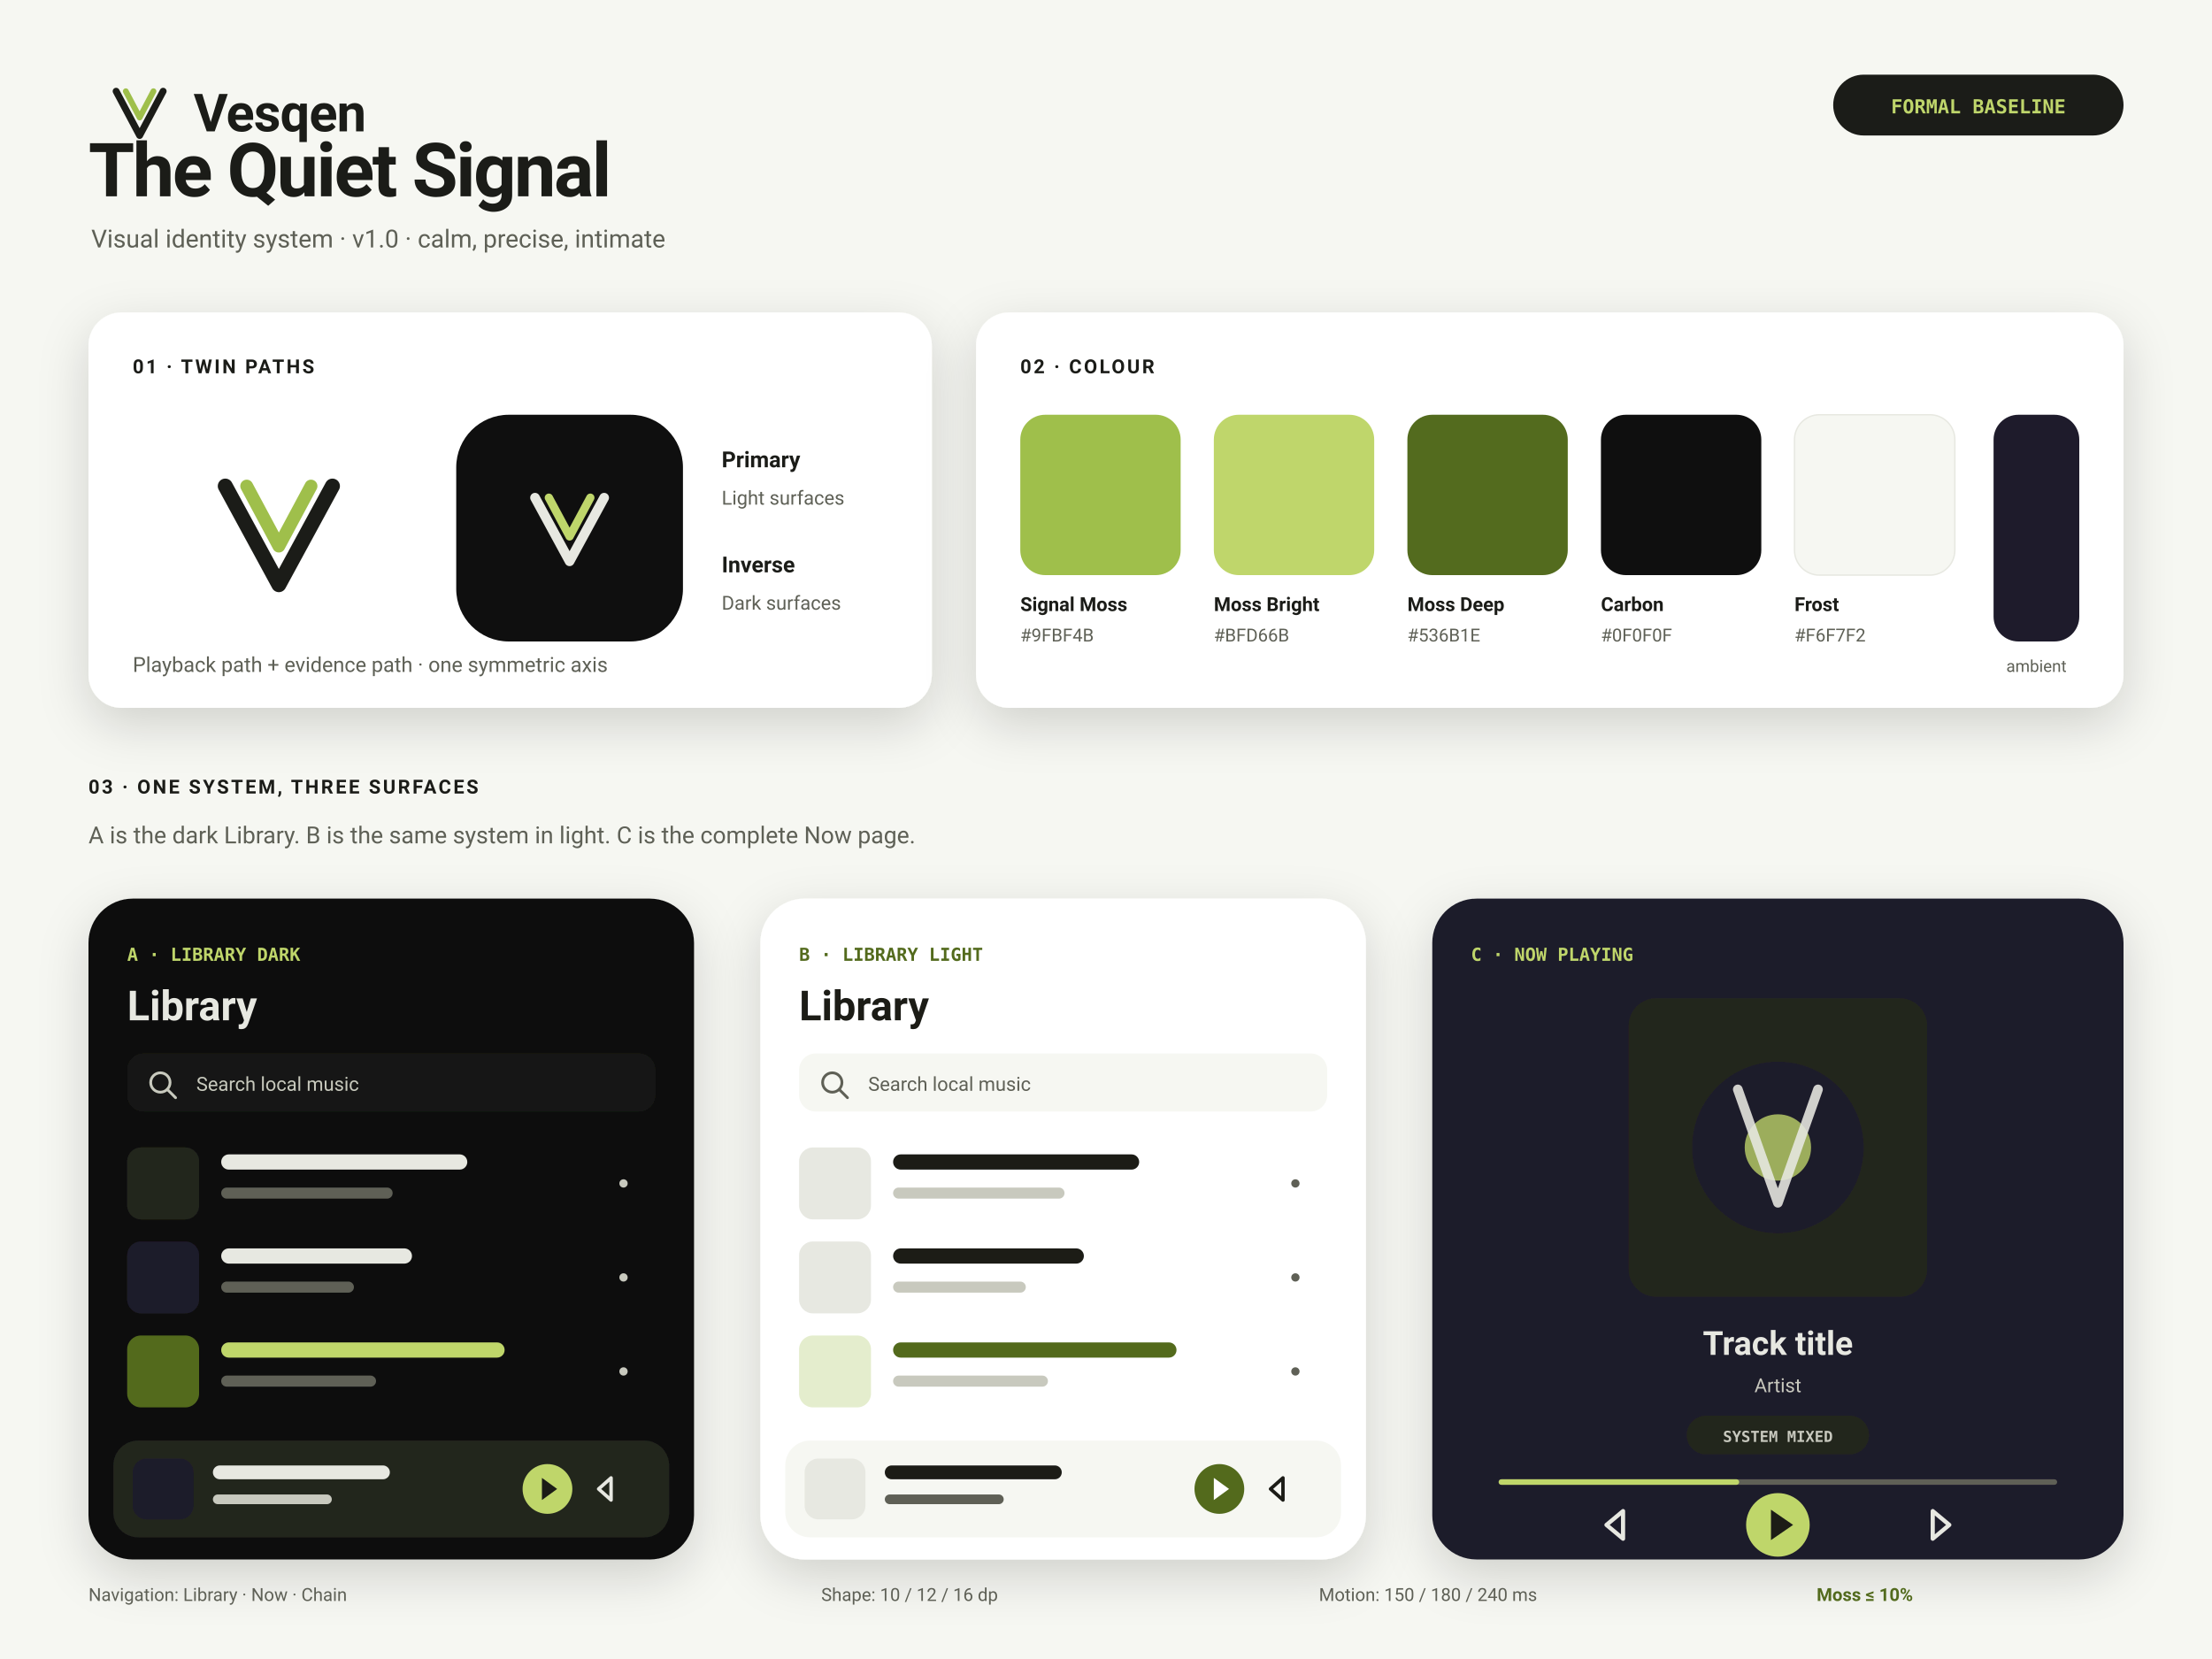
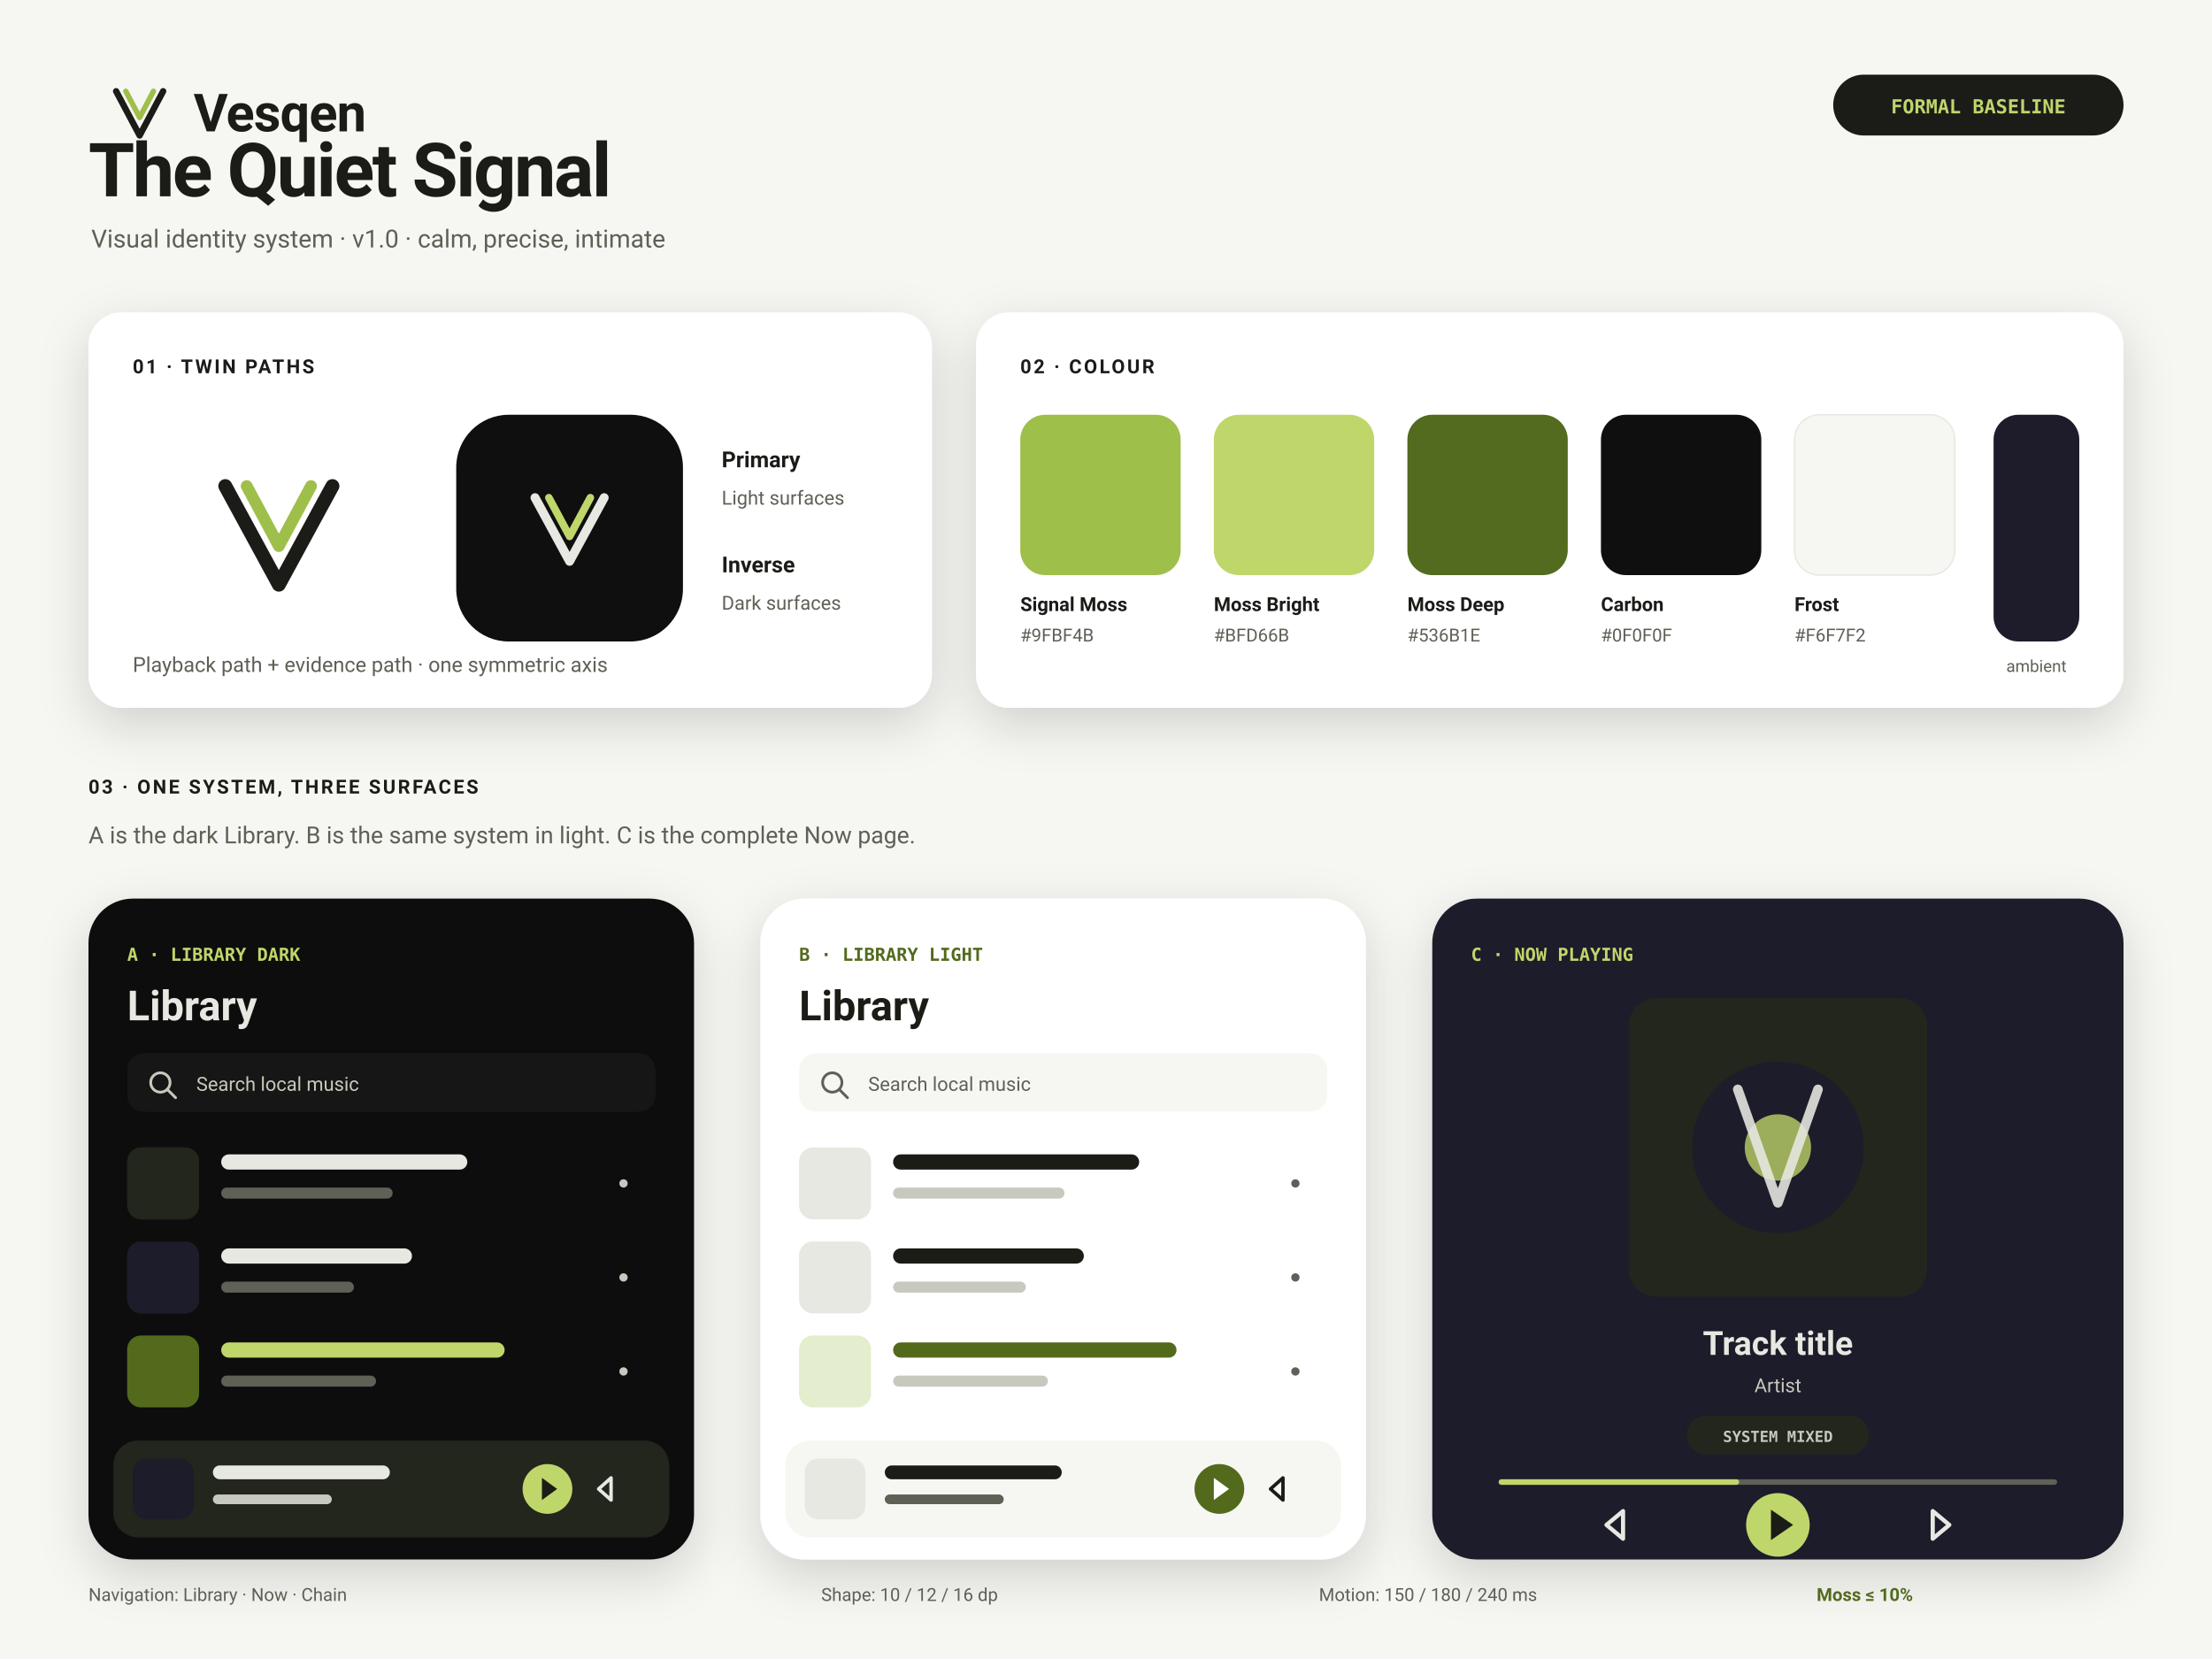
<svg xmlns="http://www.w3.org/2000/svg" width="1600" height="1200" viewBox="0 0 1600 1200" fill="none">
  <defs>
    <linearGradient id="playerGlow" x1="1090" y1="560" x2="1450" y2="1030" gradientUnits="userSpaceOnUse">
      <stop stop-color="#1E1B2B" />
      <stop offset=".55" stop-color="#171914" />
      <stop offset="1" stop-color="#0F0F0F" />
    </linearGradient>
    <radialGradient id="albumGlow" cx="0" cy="0" r="1" gradientTransform="translate(1290 710) rotate(90) scale(270)">
      <stop stop-color="#9FBF4B" stop-opacity=".24" />
      <stop offset="1" stop-color="#9FBF4B" stop-opacity="0" />
    </radialGradient>
    <filter id="softShadow" x="-30%" y="-30%" width="160%" height="160%">
      <feDropShadow dx="0" dy="12" stdDeviation="18" flood-color="#0F0F0F" flood-opacity=".16" />
    </filter>
  </defs>
  <rect width="1600" height="1200" fill="#F6F7F2" />
  <g transform="translate(64 48)">
-     <path d="M20 18L37 50L54 18" stroke="#1B1C18" stroke-width="5" stroke-linecap="round" stroke-linejoin="round" />
-     <path d="M27 18L37 37L47 18" stroke="#9FBF4B" stroke-width="4.2" stroke-linecap="round" stroke-linejoin="round" />
+     <path d="M20 18L37 50L54 18" stroke="#1B1C18" stroke-width="4.6" stroke-linecap="round" stroke-linejoin="round" />
+     <path d="M27 18L37 37L47 18" stroke="#9FBF4B" stroke-width="3.9" stroke-linecap="round" stroke-linejoin="round" />
    <text x="76" y="47" fill="#1B1C18" font-family="Roboto, 'Noto Sans SC', sans-serif" font-size="38" font-weight="600" letter-spacing="-.5">Vesqen</text>
  </g>
  <text x="64" y="142" fill="#1B1C18" font-family="Roboto, sans-serif" font-size="54" font-weight="600" letter-spacing="-1.5">The Quiet Signal</text>
  <text x="66" y="179" fill="#5E6056" font-family="Roboto, sans-serif" font-size="18">Visual identity system · v1.0 · calm, precise, intimate</text>
  <rect x="1326" y="54" width="210" height="44" rx="22" fill="#1B1C18" />
  <text x="1431" y="82" text-anchor="middle" fill="#BFD66B" font-family="Roboto Mono, monospace" font-size="14" font-weight="600">FORMAL BASELINE</text>
  <rect x="64" y="226" width="610" height="286" rx="24" fill="#FFFFFF" filter="url(#softShadow)" />
  <text x="96" y="270" fill="#1B1C18" font-family="Roboto, sans-serif" font-size="14" font-weight="600" letter-spacing="1.6">01 · TWIN PATHS</text>
  <g transform="translate(118 302) scale(1.55)">
-     <path d="M29 32L54 78L79 32" stroke="#1B1C18" stroke-width="7" stroke-linecap="round" stroke-linejoin="round" />
-     <path d="M39 32L54 60L69 32" stroke="#9FBF4B" stroke-width="6" stroke-linecap="round" stroke-linejoin="round" />
+     <path d="M29 32L54 78L79 32" stroke="#1B1C18" stroke-width="6.5" stroke-linecap="round" stroke-linejoin="round" />
+     <path d="M39 32L54 60L69 32" stroke="#9FBF4B" stroke-width="5.5" stroke-linecap="round" stroke-linejoin="round" />
  </g>
  <g transform="translate(330 300)">
    <rect width="164" height="164" rx="38" fill="#0F0F0F" />
    <g transform="translate(28 28)">
-       <path d="M29 32L54 78L79 32" stroke="#E7E8E1" stroke-width="7" stroke-linecap="round" stroke-linejoin="round" />
-       <path d="M39 32L54 60L69 32" stroke="#BFD66B" stroke-width="6" stroke-linecap="round" stroke-linejoin="round" />
+       <path d="M29 32L54 78L79 32" stroke="#E7E8E1" stroke-width="6.5" stroke-linecap="round" stroke-linejoin="round" />
+       <path d="M39 32L54 60L69 32" stroke="#BFD66B" stroke-width="5.5" stroke-linecap="round" stroke-linejoin="round" />
    </g>
  </g>
  <text x="96" y="486" fill="#5E6056" font-family="Roboto, sans-serif" font-size="15">Playback path + evidence path · one symmetric axis</text>
  <text x="522" y="338" fill="#1B1C18" font-family="Roboto, sans-serif" font-size="16" font-weight="600">Primary</text>
  <text x="522" y="365" fill="#5E6056" font-family="Roboto, sans-serif" font-size="14">Light surfaces</text>
  <text x="522" y="414" fill="#1B1C18" font-family="Roboto, sans-serif" font-size="16" font-weight="600">Inverse</text>
  <text x="522" y="441" fill="#5E6056" font-family="Roboto, sans-serif" font-size="14">Dark surfaces</text>
  <rect x="706" y="226" width="830" height="286" rx="24" fill="#FFFFFF" filter="url(#softShadow)" />
  <text x="738" y="270" fill="#1B1C18" font-family="Roboto, sans-serif" font-size="14" font-weight="600" letter-spacing="1.6">02 · COLOUR</text>
  <g font-family="Roboto, sans-serif">
    <g transform="translate(738 300)">
      <rect width="116" height="116" rx="18" fill="#9FBF4B" />
      <text x="0" y="142" fill="#1B1C18" font-size="14" font-weight="600">Signal Moss</text>
      <text x="0" y="164" fill="#5E6056" font-size="13">#9FBF4B</text>
    </g>
    <g transform="translate(878 300)">
      <rect width="116" height="116" rx="18" fill="#BFD66B" />
      <text x="0" y="142" fill="#1B1C18" font-size="14" font-weight="600">Moss Bright</text>
      <text x="0" y="164" fill="#5E6056" font-size="13">#BFD66B</text>
    </g>
    <g transform="translate(1018 300)">
      <rect width="116" height="116" rx="18" fill="#536B1E" />
      <text x="0" y="142" fill="#1B1C18" font-size="14" font-weight="600">Moss Deep</text>
      <text x="0" y="164" fill="#5E6056" font-size="13">#536B1E</text>
    </g>
    <g transform="translate(1158 300)">
      <rect width="116" height="116" rx="18" fill="#0F0F0F" />
      <text x="0" y="142" fill="#1B1C18" font-size="14" font-weight="600">Carbon</text>
      <text x="0" y="164" fill="#5E6056" font-size="13">#0F0F0F</text>
    </g>
    <g transform="translate(1298 300)">
      <rect width="116" height="116" rx="18" fill="#F6F7F2" stroke="#E7E8E1" />
      <text x="0" y="142" fill="#1B1C18" font-size="14" font-weight="600">Frost</text>
      <text x="0" y="164" fill="#5E6056" font-size="13">#F6F7F2</text>
    </g>
  </g>
  <rect x="1442" y="300" width="62" height="164" rx="18" fill="#1E1B2B" />
  <text x="1473" y="486" text-anchor="middle" fill="#5E6056" font-family="Roboto, sans-serif" font-size="12">ambient</text>
  <text x="64" y="574" fill="#1B1C18" font-family="Roboto, sans-serif" font-size="14" font-weight="600" letter-spacing="1.6">03 · ONE SYSTEM, THREE SURFACES</text>
  <text x="64" y="610" fill="#5E6056" font-family="Roboto, sans-serif" font-size="17">A is the dark Library. B is the same system in light. C is the complete Now page.</text>
  <g transform="translate(64 650)" filter="url(#softShadow)">
    <rect width="438" height="478" rx="32" fill="#0F0F0F" />
    <text x="28" y="45" fill="#BFD66B" font-family="Roboto Mono, monospace" font-size="13" font-weight="600">A · LIBRARY DARK</text>
    <text x="28" y="88" fill="#E7E8E1" font-family="Roboto, sans-serif" font-size="30" font-weight="600">Library</text>
    <rect x="28" y="112" width="382" height="42" rx="12" fill="#171914" />
    <circle cx="52" cy="133" r="7" stroke="#C8C9BE" stroke-width="2" />
    <path d="M57 138L63 144" stroke="#C8C9BE" stroke-width="2" stroke-linecap="round" />
    <text x="78" y="139" fill="#C8C9BE" font-family="Roboto, sans-serif" font-size="14">Search local music</text>
    <g font-family="Roboto, sans-serif">
      <g transform="translate(28 180)">
        <rect width="52" height="52" rx="10" fill="#23261E" />
        <rect x="68" y="5" width="178" height="11" rx="5.5" fill="#E7E8E1" />
        <rect x="68" y="29" width="124" height="8" rx="4" fill="#5E6056" />
        <circle cx="359" cy="26" r="3" fill="#C8C9BE" />
      </g>
      <g transform="translate(28 248)">
        <rect width="52" height="52" rx="10" fill="#1E1B2B" />
        <rect x="68" y="5" width="138" height="11" rx="5.5" fill="#E7E8E1" />
        <rect x="68" y="29" width="96" height="8" rx="4" fill="#5E6056" />
        <circle cx="359" cy="26" r="3" fill="#C8C9BE" />
      </g>
      <g transform="translate(28 316)">
        <rect width="52" height="52" rx="10" fill="#536B1E" />
        <rect x="68" y="5" width="205" height="11" rx="5.5" fill="#BFD66B" />
        <rect x="68" y="29" width="112" height="8" rx="4" fill="#5E6056" />
        <circle cx="359" cy="26" r="3" fill="#C8C9BE" />
      </g>
    </g>
    <rect x="18" y="392" width="402" height="70" rx="18" fill="#23261E" />
    <rect x="32" y="405" width="44" height="44" rx="10" fill="#1E1B2B" />
    <rect x="90" y="410" width="128" height="10" rx="5" fill="#E7E8E1" />
    <rect x="90" y="431" width="86" height="7" rx="3.5" fill="#C8C9BE" />
    <circle cx="332" cy="427" r="18" fill="#BFD66B" />
    <path d="M328 419L339 427L328 435Z" fill="#1B1C18" />
    <path d="M378 419V435M369 427L378 419M369 427L378 435" stroke="#E7E8E1" stroke-width="2.5" stroke-linecap="round" stroke-linejoin="round" />
  </g>
  <g transform="translate(550 650)" filter="url(#softShadow)">
    <rect width="438" height="478" rx="32" fill="#FFFFFF" />
    <text x="28" y="45" fill="#536B1E" font-family="Roboto Mono, monospace" font-size="13" font-weight="600">B · LIBRARY LIGHT</text>
    <text x="28" y="88" fill="#1B1C18" font-family="Roboto, sans-serif" font-size="30" font-weight="600">Library</text>
    <rect x="28" y="112" width="382" height="42" rx="12" fill="#F6F7F2" />
    <circle cx="52" cy="133" r="7" stroke="#5E6056" stroke-width="2" />
    <path d="M57 138L63 144" stroke="#5E6056" stroke-width="2" stroke-linecap="round" />
    <text x="78" y="139" fill="#5E6056" font-family="Roboto, sans-serif" font-size="14">Search local music</text>
    <g font-family="Roboto, sans-serif">
      <g transform="translate(28 180)">
        <rect width="52" height="52" rx="10" fill="#E7E8E1" />
        <rect x="68" y="5" width="178" height="11" rx="5.5" fill="#1B1C18" />
        <rect x="68" y="29" width="124" height="8" rx="4" fill="#C8C9BE" />
        <circle cx="359" cy="26" r="3" fill="#5E6056" />
      </g>
      <g transform="translate(28 248)">
        <rect width="52" height="52" rx="10" fill="#E7E8E1" />
        <rect x="68" y="5" width="138" height="11" rx="5.5" fill="#1B1C18" />
        <rect x="68" y="29" width="96" height="8" rx="4" fill="#C8C9BE" />
        <circle cx="359" cy="26" r="3" fill="#5E6056" />
      </g>
      <g transform="translate(28 316)">
        <rect width="52" height="52" rx="10" fill="#9FBF4B" fill-opacity=".28" />
        <rect x="68" y="5" width="205" height="11" rx="5.5" fill="#536B1E" />
        <rect x="68" y="29" width="112" height="8" rx="4" fill="#C8C9BE" />
        <circle cx="359" cy="26" r="3" fill="#5E6056" />
      </g>
    </g>
    <rect x="18" y="392" width="402" height="70" rx="18" fill="#F6F7F2" />
    <rect x="32" y="405" width="44" height="44" rx="10" fill="#E7E8E1" />
    <rect x="90" y="410" width="128" height="10" rx="5" fill="#1B1C18" />
    <rect x="90" y="431" width="86" height="7" rx="3.5" fill="#5E6056" />
    <circle cx="332" cy="427" r="18" fill="#536B1E" />
    <path d="M328 419L339 427L328 435Z" fill="#FFFFFF" />
    <path d="M378 419V435M369 427L378 419M369 427L378 435" stroke="#1B1C18" stroke-width="2.5" stroke-linecap="round" stroke-linejoin="round" />
  </g>
  <g transform="translate(1036 650)" filter="url(#softShadow)">
    <rect width="500" height="478" rx="32" fill="url(#playerGlow)" />
    <rect width="500" height="478" rx="32" fill="url(#albumGlow)" />
    <text x="28" y="45" fill="#BFD66B" font-family="Roboto Mono, monospace" font-size="13" font-weight="600">C · NOW PLAYING</text>
    <rect x="142" y="72" width="216" height="216" rx="20" fill="#23261E" />
    <circle cx="250" cy="180" r="62" fill="#1E1B2B" />
    <circle cx="250" cy="180" r="24" fill="#BFD66B" fill-opacity=".78" />
    <path d="M221 138L250 220L279 138" stroke="#E7E8E1" stroke-width="7" stroke-linecap="round" stroke-linejoin="round" opacity=".88" />
    <text x="250" y="330" text-anchor="middle" fill="#E7E8E1" font-family="Roboto, sans-serif" font-size="24" font-weight="600">Track title</text>
    <text x="250" y="357" text-anchor="middle" fill="#C8C9BE" font-family="Roboto, sans-serif" font-size="14">Artist</text>
    <rect x="184" y="374" width="132" height="28" rx="14" fill="#23261E" />
    <text x="250" y="393" text-anchor="middle" fill="#C8C9BE" font-family="Roboto Mono, monospace" font-size="11" font-weight="600">SYSTEM MIXED</text>
    <rect x="48" y="420" width="404" height="4" rx="2" fill="#5E6056" />
    <rect x="48" y="420" width="174" height="4" rx="2" fill="#BFD66B" />
    <path d="M138 443V463M126 453L138 443M126 453L138 463" stroke="#E7E8E1" stroke-width="3" stroke-linecap="round" stroke-linejoin="round" />
    <circle cx="250" cy="453" r="23" fill="#BFD66B" />
    <path d="M245 442L261 453L245 464Z" fill="#1B1C18" />
    <path d="M362 443V463M374 453L362 443M374 453L362 463" stroke="#E7E8E1" stroke-width="3" stroke-linecap="round" stroke-linejoin="round" />
  </g>
  <g transform="translate(64 1158)" font-family="Roboto, sans-serif" font-size="13">
    <text fill="#5E6056">Navigation: Library · Now · Chain</text>
    <text x="530" fill="#5E6056">Shape: 10 / 12 / 16 dp</text>
    <text x="890" fill="#5E6056">Motion: 150 / 180 / 240 ms</text>
    <text x="1250" fill="#536B1E" font-weight="600">Moss ≤ 10%</text>
  </g>
</svg>
